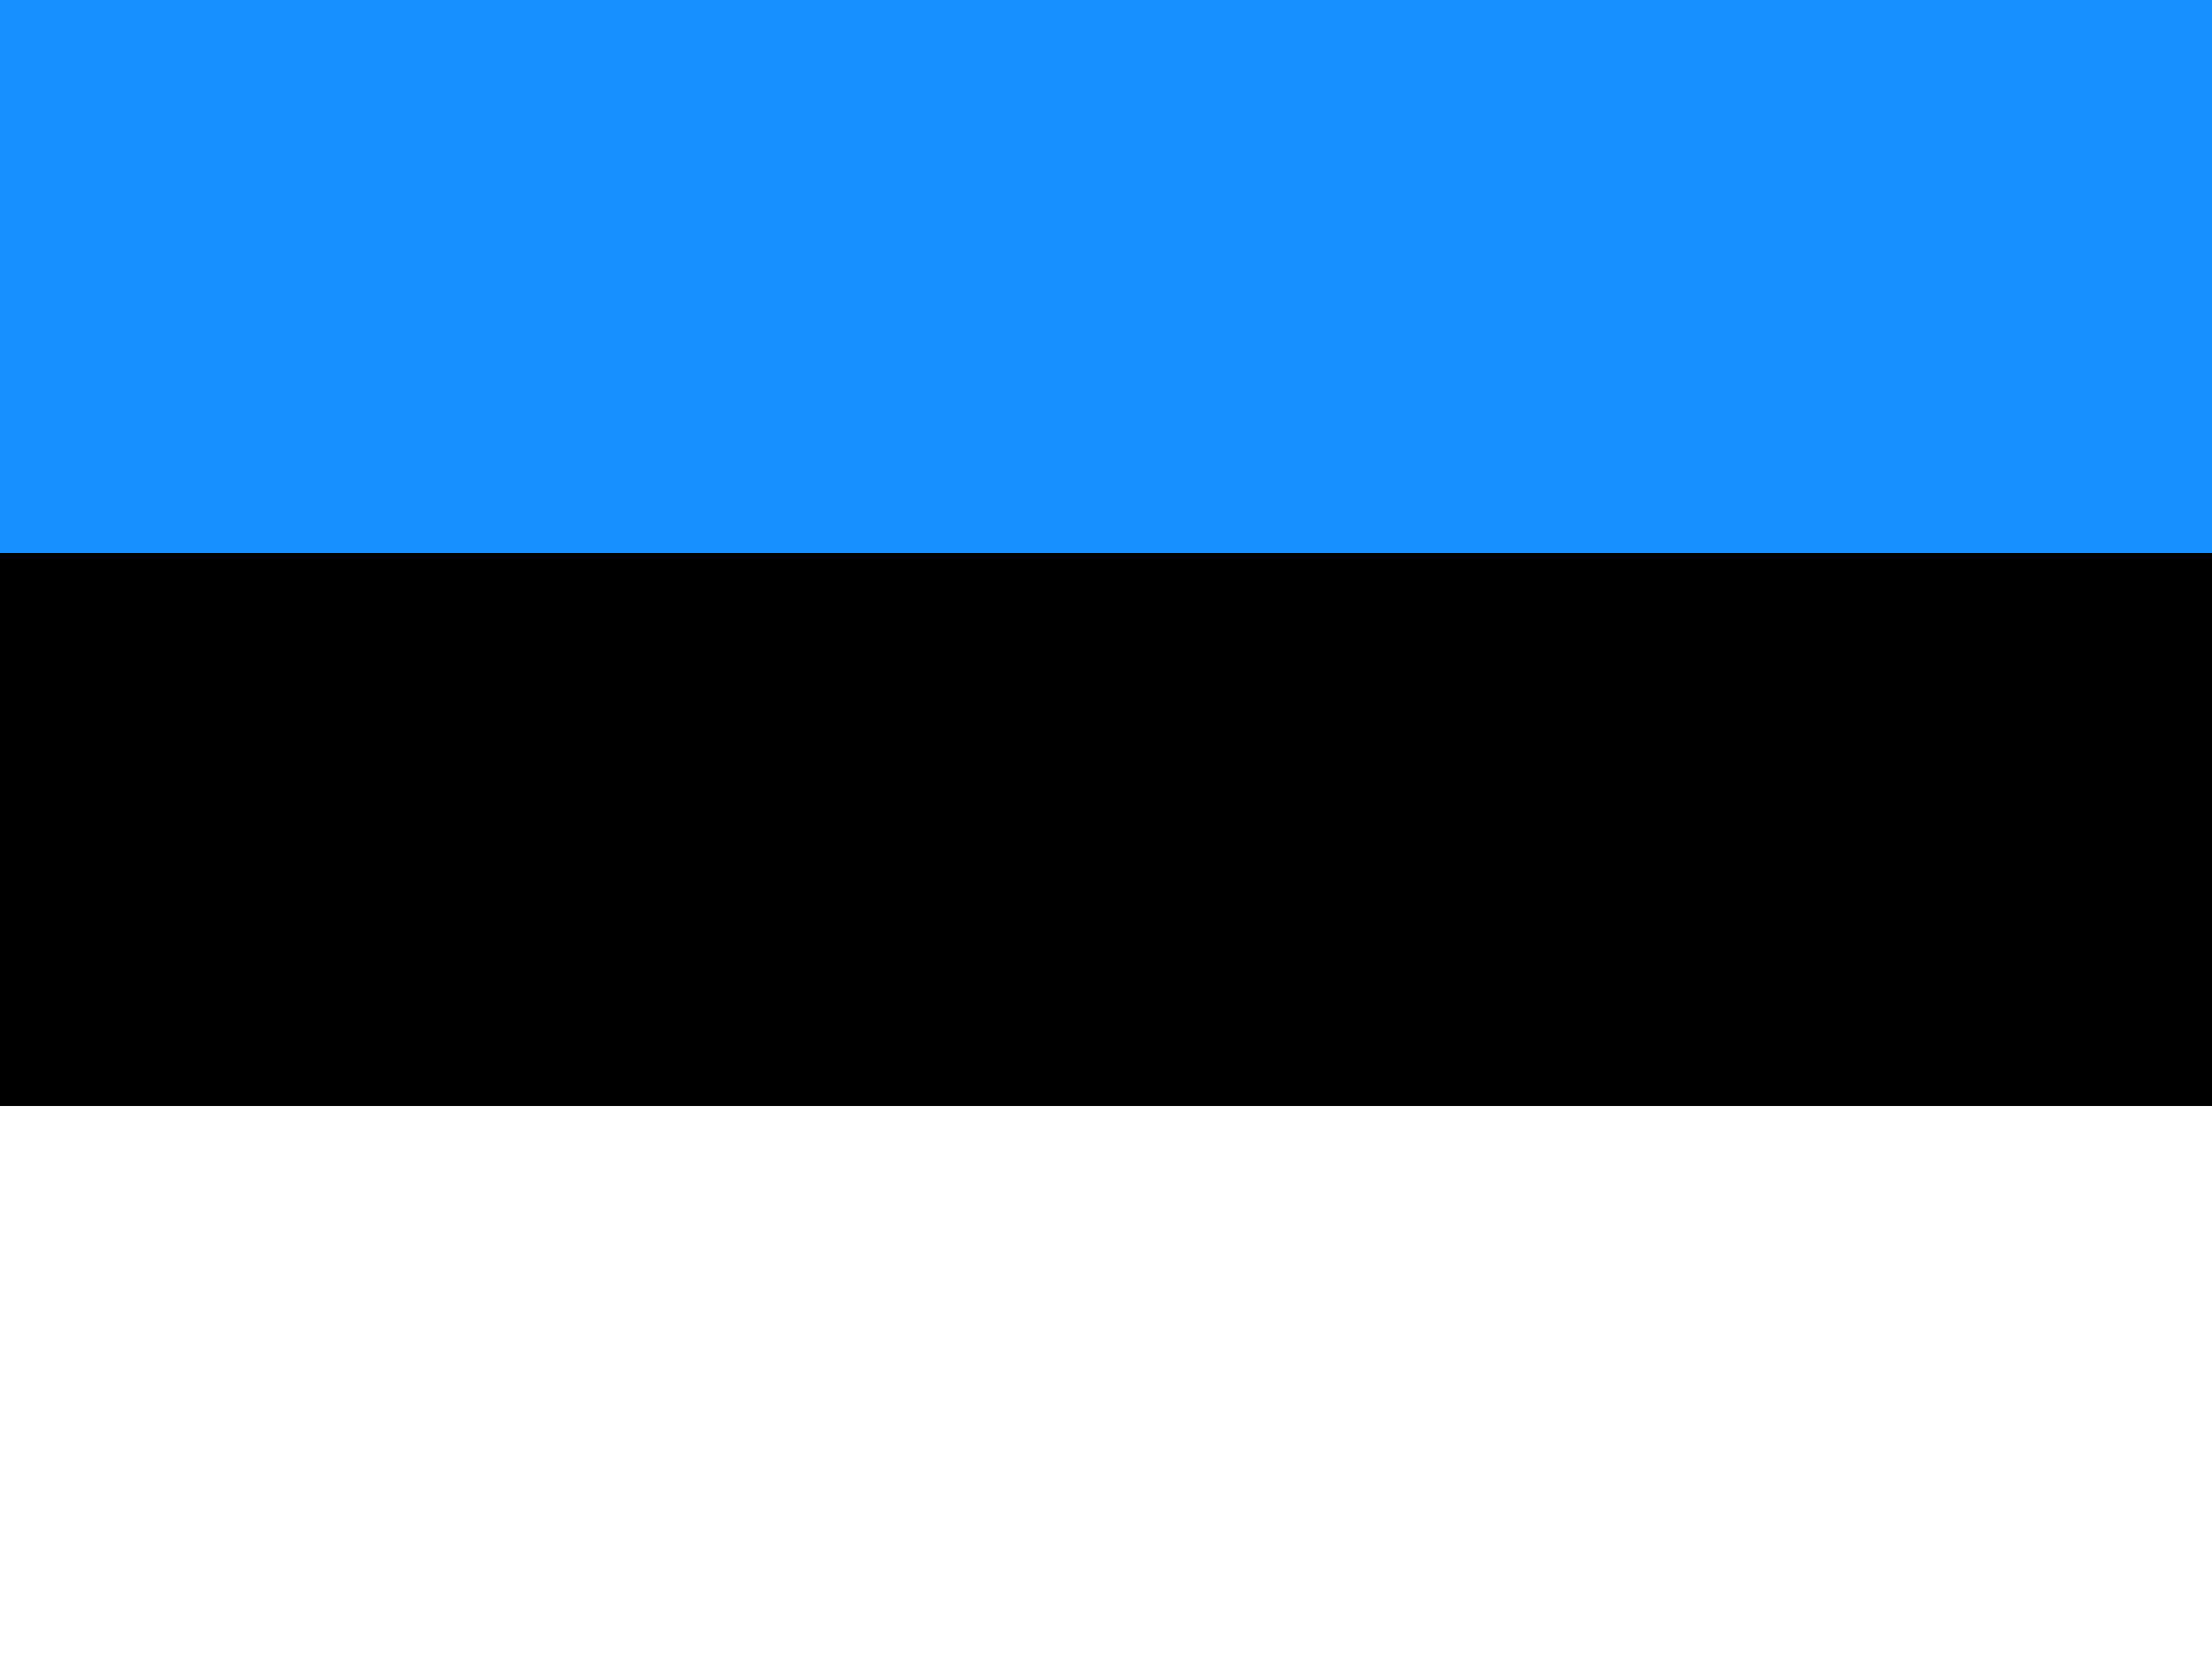
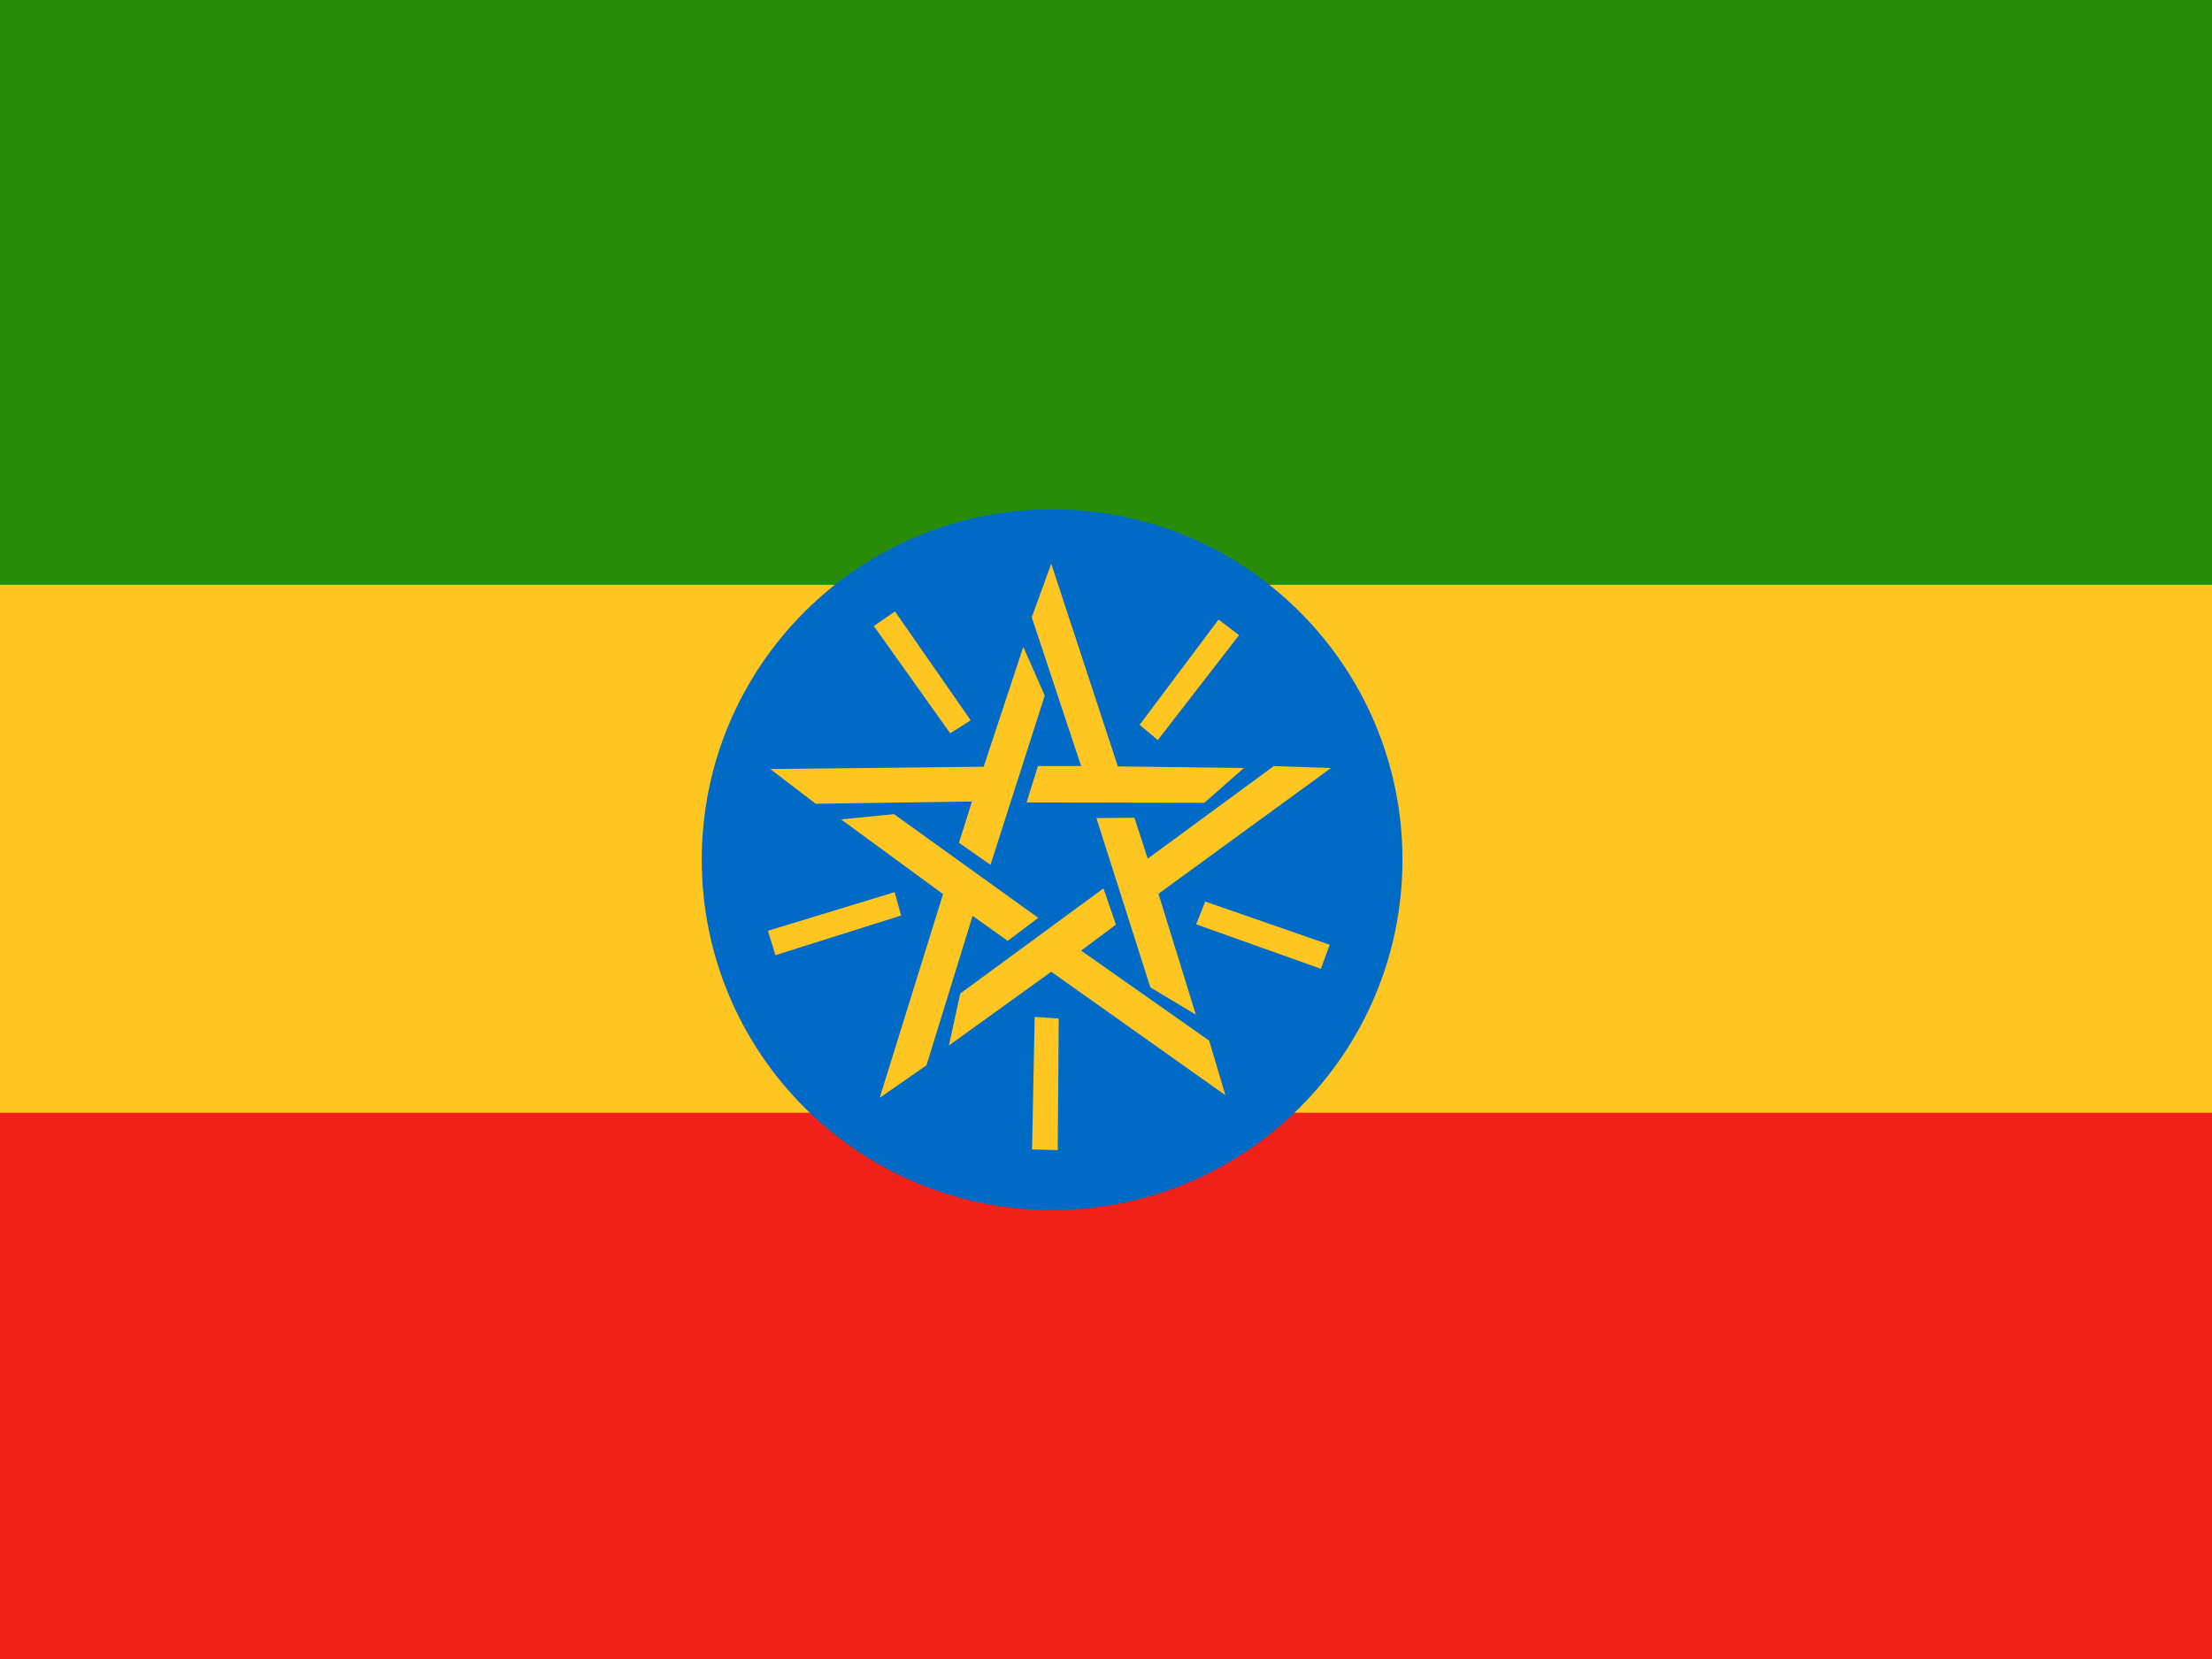
- <svg xmlns="http://www.w3.org/2000/svg" id="flag-icons-ee" viewBox="0 0 640 480">
-   <path fill="#1791ff" d="M0 0h640v160H0z" />
-   <path fill="#000001" d="M0 160h640v160H0z" />
-   <path fill="#fff" d="M0 320h640v160H0z" />
+ <svg xmlns="http://www.w3.org/2000/svg" id="flag-icons-et" viewBox="0 0 640 480">
+   <defs>
+     <clipPath id="et-a">
+       <path fill-opacity=".7" d="M-61.3 0h682.7v512H-61.3z" />
+     </clipPath>
+   </defs>
+   <g fill-rule="evenodd" stroke-width="1pt" clip-path="url(#et-a)" transform="translate(57.5)scale(.94)">
+     <path fill="#ffc621" d="M-238 3.5H800v498H-238z" />
+     <path fill="#ef2118" d="M-240 342.5H799.3V512H-240z" />
+     <path fill="#298c08" d="M-238 0H800v180H-238z" />
+     <circle cx="534.2" cy="353" r="199.7" fill="#006bc6" transform="matrix(.54 0 0 .54 -25.8 74)" />
+     <path fill="#ffc621" d="m214.3 188.2-6.5 4.5 23.5 33 6.3-4zm29.4 78-9.7-6.8 4-12.7-48.1.7-14-10.7 65.7-.7 12.2-36.9 6.6 15zm76.5-70.7-6.3-4.8-24.3 32.4 5.6 4.7zM254.8 247l3.5-11.2h13.3L256.4 190l6-16.5 20.5 62.4 38.8.5-12.2 10.7zm90.6 51.2 2.7-7.4-38.3-13.3-2.8 7zm-69.1-46.4 11.7-.1 4.1 12.6 38.8-28.5 17.6.6-53.1 38.7 11.5 37.2-14-8.4zm-19.8 102 7.9.2.3-40.5-7.4-.5zm22-80.3 3.8 11.1-10.7 8 39.4 27.7 5 16.8-53.6-38-31.5 22.7 3.5-16 44-32.3zm-103.3 13 2.3 7.5 38.7-12.2-2-7.2zm83.2-4-9.4 7.1-10.8-7.7-14.2 46-14.4 10 19.5-62.7-31.4-23 16.3-1.6z" />
+   </g>
</svg>
